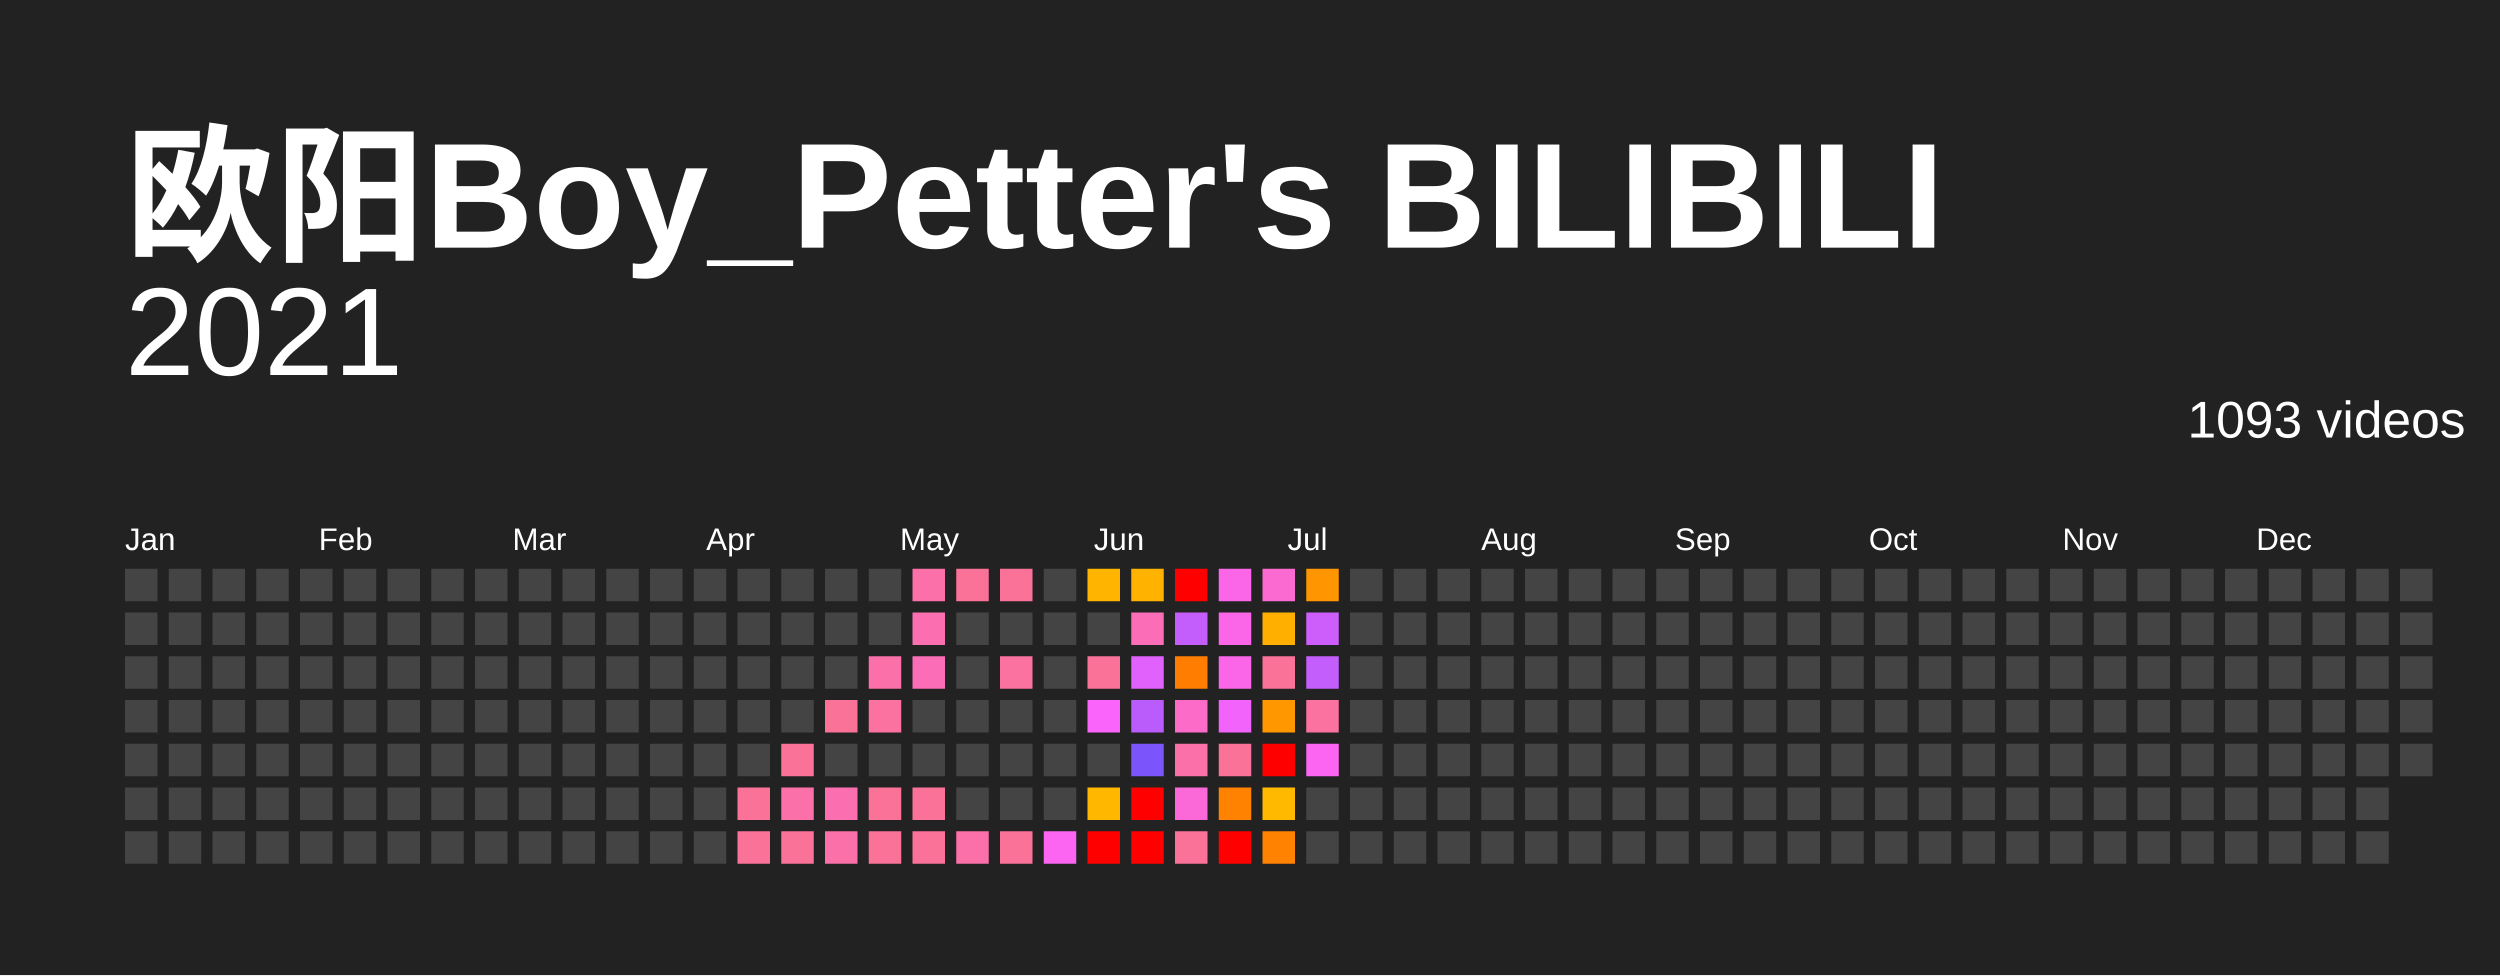
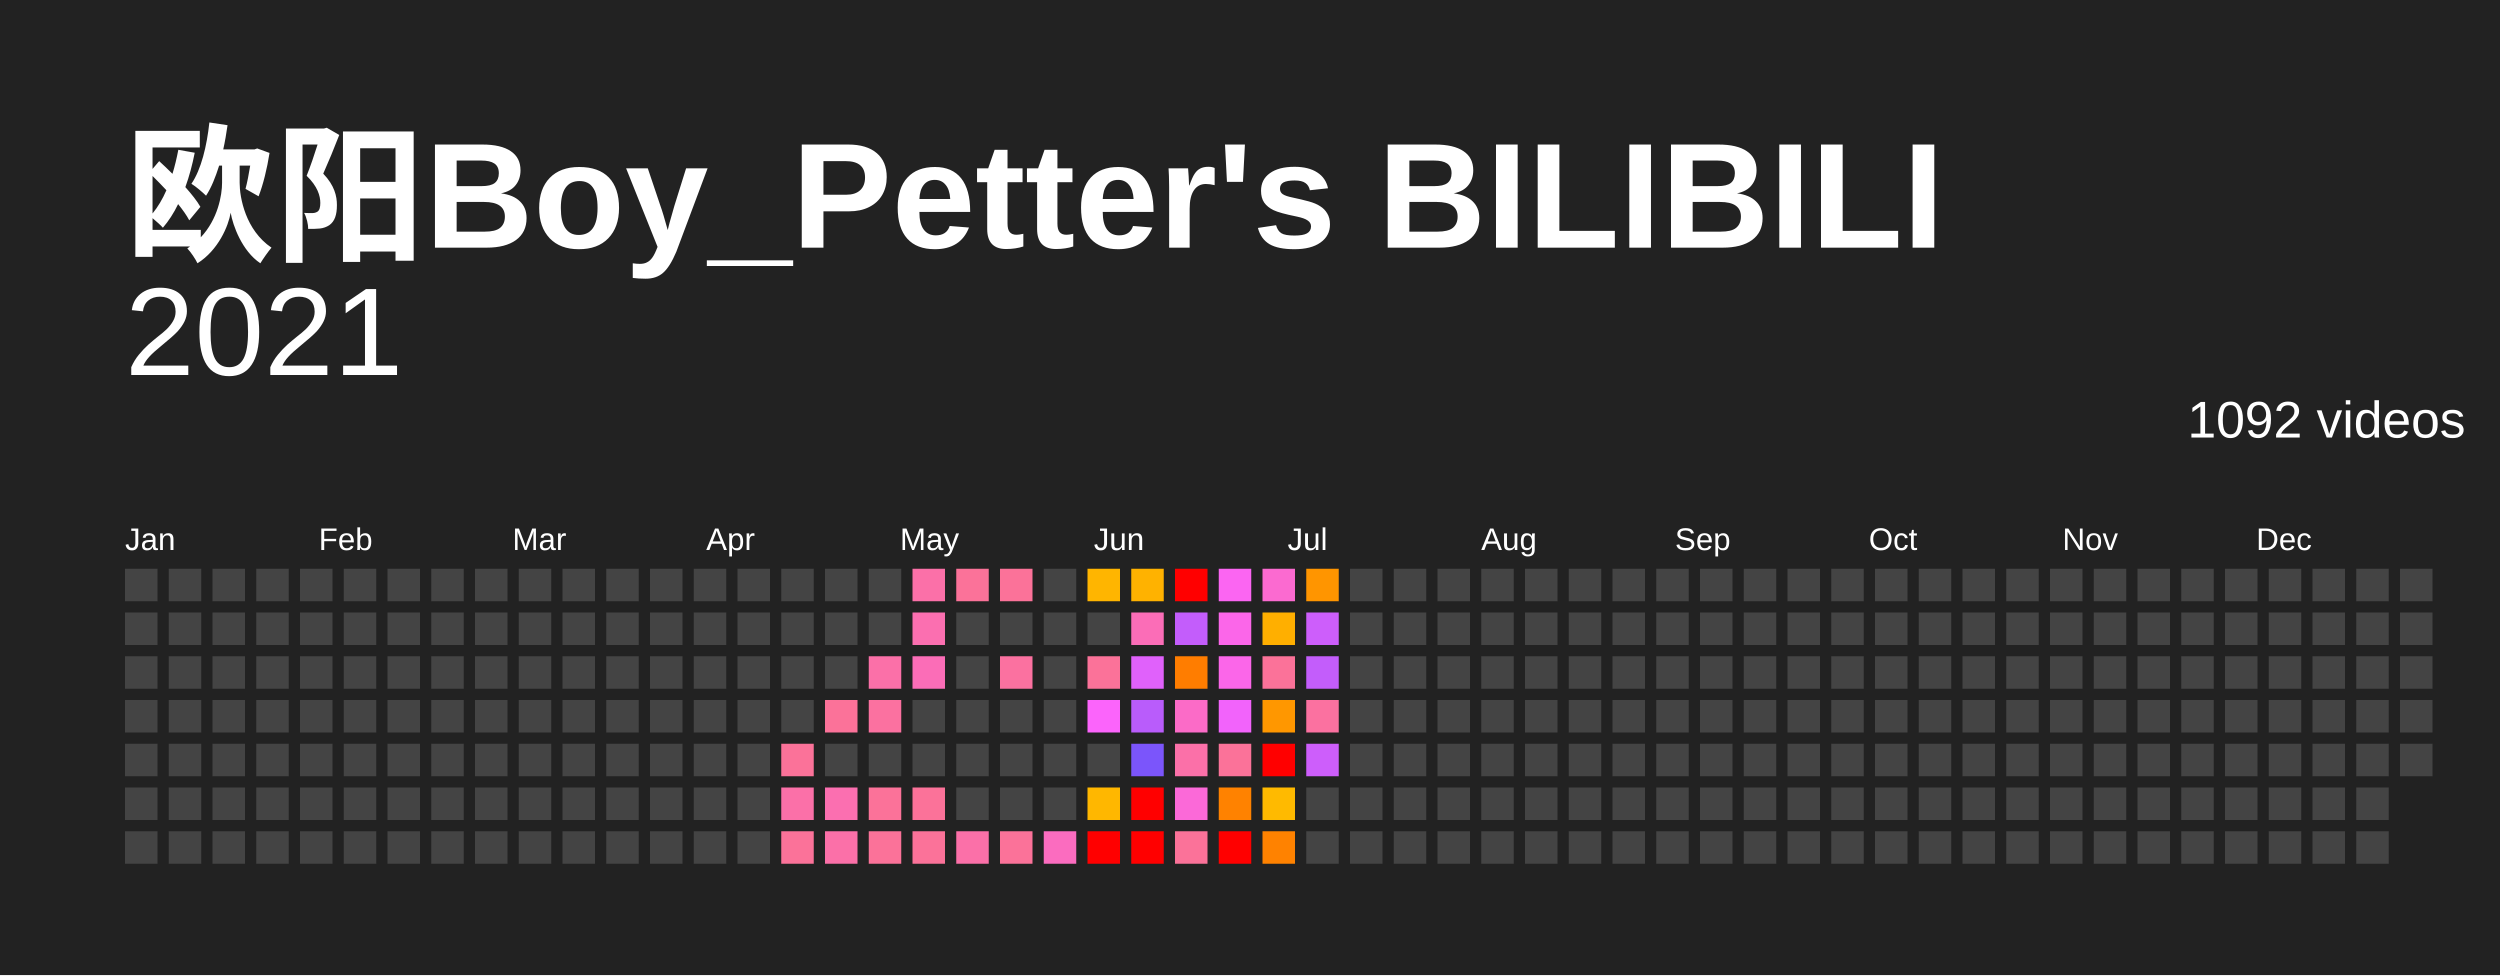
<svg xmlns="http://www.w3.org/2000/svg" baseProfile="full" height="78mm" version="1.1" viewBox="0,0,200,78" width="200mm">
  <defs />
  <rect fill="#222222" height="78" width="200" x="0" y="0" />
  <text fill="#FFFFFF" style="font-size:12px; font-family:Arial; font-weight:bold;" x="10" y="20">欧阳Boy_Petter's BILIBILI</text>
  <text alignment-baseline="hanging" fill="#FFFFFF" style="font-size:10.0px; font-family:Arial;" x="10" y="30">2021</text>
-   <text alignment-baseline="hanging" fill="#FFFFFF" style="font-size:4.125px; font-family:Arial;" x="175" y="35">1093 videos</text>
+   <text alignment-baseline="hanging" fill="#FFFFFF" style="font-size:4.125px; font-family:Arial;" x="175" y="35">1092 videos</text>
  <text fill="#FFFFFF" style="font-size:2.5px; font-family:Arial" x="10.0" y="44">Jan</text>
  <text fill="#FFFFFF" style="font-size:2.5px; font-family:Arial" x="25.5" y="44">Feb</text>
  <text fill="#FFFFFF" style="font-size:2.5px; font-family:Arial" x="41.0" y="44">Mar</text>
  <text fill="#FFFFFF" style="font-size:2.5px; font-family:Arial" x="56.5" y="44">Apr</text>
  <text fill="#FFFFFF" style="font-size:2.5px; font-family:Arial" x="72.0" y="44">May</text>
  <text fill="#FFFFFF" style="font-size:2.5px; font-family:Arial" x="87.5" y="44">Jun</text>
  <text fill="#FFFFFF" style="font-size:2.5px; font-family:Arial" x="103.0" y="44">Jul</text>
  <text fill="#FFFFFF" style="font-size:2.5px; font-family:Arial" x="118.5" y="44">Aug</text>
  <text fill="#FFFFFF" style="font-size:2.5px; font-family:Arial" x="134.0" y="44">Sep</text>
  <text fill="#FFFFFF" style="font-size:2.5px; font-family:Arial" x="149.5" y="44">Oct</text>
  <text fill="#FFFFFF" style="font-size:2.5px; font-family:Arial" x="165.0" y="44">Nov</text>
  <text fill="#FFFFFF" style="font-size:2.5px; font-family:Arial" x="180.5" y="44">Dec</text>
  <rect fill="#444444" height="2.6" width="2.6" x="10.0" y="45.5" />
  <rect fill="#444444" height="2.6" width="2.6" x="10.0" y="49.0" />
  <rect fill="#444444" height="2.6" width="2.6" x="10.0" y="52.5" />
  <rect fill="#444444" height="2.6" width="2.6" x="10.0" y="56.0" />
  <rect fill="#444444" height="2.6" width="2.6" x="10.0" y="59.5" />
  <rect fill="#444444" height="2.6" width="2.6" x="10.0" y="63.0" />
  <rect fill="#444444" height="2.6" width="2.6" x="10.0" y="66.5" />
  <rect fill="#444444" height="2.6" width="2.6" x="13.5" y="45.5" />
  <rect fill="#444444" height="2.6" width="2.6" x="13.5" y="49.0" />
  <rect fill="#444444" height="2.6" width="2.6" x="13.5" y="52.5" />
  <rect fill="#444444" height="2.6" width="2.6" x="13.5" y="56.0" />
  <rect fill="#444444" height="2.6" width="2.6" x="13.5" y="59.5" />
  <rect fill="#444444" height="2.6" width="2.6" x="13.5" y="63.0" />
  <rect fill="#444444" height="2.6" width="2.6" x="13.5" y="66.5" />
  <rect fill="#444444" height="2.6" width="2.6" x="17.0" y="45.5" />
  <rect fill="#444444" height="2.6" width="2.6" x="17.0" y="49.0" />
  <rect fill="#444444" height="2.6" width="2.6" x="17.0" y="52.5" />
  <rect fill="#444444" height="2.6" width="2.6" x="17.0" y="56.0" />
  <rect fill="#444444" height="2.6" width="2.6" x="17.0" y="59.5" />
  <rect fill="#444444" height="2.6" width="2.6" x="17.0" y="63.0" />
  <rect fill="#444444" height="2.6" width="2.6" x="17.0" y="66.5" />
  <rect fill="#444444" height="2.6" width="2.6" x="20.5" y="45.5" />
  <rect fill="#444444" height="2.6" width="2.6" x="20.5" y="49.0" />
  <rect fill="#444444" height="2.6" width="2.6" x="20.5" y="52.5" />
  <rect fill="#444444" height="2.6" width="2.6" x="20.5" y="56.0" />
  <rect fill="#444444" height="2.6" width="2.6" x="20.5" y="59.5" />
  <rect fill="#444444" height="2.6" width="2.6" x="20.5" y="63.0" />
  <rect fill="#444444" height="2.6" width="2.6" x="20.5" y="66.5" />
  <rect fill="#444444" height="2.6" width="2.6" x="24.0" y="45.5" />
  <rect fill="#444444" height="2.6" width="2.6" x="24.0" y="49.0" />
  <rect fill="#444444" height="2.6" width="2.6" x="24.0" y="52.5" />
  <rect fill="#444444" height="2.6" width="2.6" x="24.0" y="56.0" />
  <rect fill="#444444" height="2.6" width="2.6" x="24.0" y="59.5" />
  <rect fill="#444444" height="2.6" width="2.6" x="24.0" y="63.0" />
  <rect fill="#444444" height="2.6" width="2.6" x="24.0" y="66.5" />
  <rect fill="#444444" height="2.6" width="2.6" x="27.5" y="45.5" />
  <rect fill="#444444" height="2.6" width="2.6" x="27.5" y="49.0" />
  <rect fill="#444444" height="2.6" width="2.6" x="27.5" y="52.5" />
  <rect fill="#444444" height="2.6" width="2.6" x="27.5" y="56.0" />
  <rect fill="#444444" height="2.6" width="2.6" x="27.5" y="59.5" />
  <rect fill="#444444" height="2.6" width="2.6" x="27.5" y="63.0" />
  <rect fill="#444444" height="2.6" width="2.6" x="27.5" y="66.5" />
  <rect fill="#444444" height="2.6" width="2.6" x="31.0" y="45.5" />
  <rect fill="#444444" height="2.6" width="2.6" x="31.0" y="49.0" />
  <rect fill="#444444" height="2.6" width="2.6" x="31.0" y="52.5" />
  <rect fill="#444444" height="2.6" width="2.6" x="31.0" y="56.0" />
  <rect fill="#444444" height="2.6" width="2.6" x="31.0" y="59.5" />
  <rect fill="#444444" height="2.6" width="2.6" x="31.0" y="63.0" />
  <rect fill="#444444" height="2.6" width="2.6" x="31.0" y="66.5" />
  <rect fill="#444444" height="2.6" width="2.6" x="34.5" y="45.5" />
  <rect fill="#444444" height="2.6" width="2.6" x="34.5" y="49.0" />
  <rect fill="#444444" height="2.6" width="2.6" x="34.5" y="52.5" />
  <rect fill="#444444" height="2.6" width="2.6" x="34.5" y="56.0" />
  <rect fill="#444444" height="2.6" width="2.6" x="34.5" y="59.5" />
  <rect fill="#444444" height="2.6" width="2.6" x="34.5" y="63.0" />
  <rect fill="#444444" height="2.6" width="2.6" x="34.5" y="66.5" />
  <rect fill="#444444" height="2.6" width="2.6" x="38.0" y="45.5" />
  <rect fill="#444444" height="2.6" width="2.6" x="38.0" y="49.0" />
  <rect fill="#444444" height="2.6" width="2.6" x="38.0" y="52.5" />
  <rect fill="#444444" height="2.6" width="2.6" x="38.0" y="56.0" />
  <rect fill="#444444" height="2.6" width="2.6" x="38.0" y="59.5" />
  <rect fill="#444444" height="2.6" width="2.6" x="38.0" y="63.0" />
  <rect fill="#444444" height="2.6" width="2.6" x="38.0" y="66.5" />
  <rect fill="#444444" height="2.6" width="2.6" x="41.5" y="45.5" />
  <rect fill="#444444" height="2.6" width="2.6" x="41.5" y="49.0" />
  <rect fill="#444444" height="2.6" width="2.6" x="41.5" y="52.5" />
  <rect fill="#444444" height="2.6" width="2.6" x="41.5" y="56.0" />
  <rect fill="#444444" height="2.6" width="2.6" x="41.5" y="59.5" />
  <rect fill="#444444" height="2.6" width="2.6" x="41.5" y="63.0" />
  <rect fill="#444444" height="2.6" width="2.6" x="41.5" y="66.5" />
  <rect fill="#444444" height="2.6" width="2.6" x="45.0" y="45.5" />
  <rect fill="#444444" height="2.6" width="2.6" x="45.0" y="49.0" />
  <rect fill="#444444" height="2.6" width="2.6" x="45.0" y="52.5" />
  <rect fill="#444444" height="2.6" width="2.6" x="45.0" y="56.0" />
  <rect fill="#444444" height="2.6" width="2.6" x="45.0" y="59.5" />
  <rect fill="#444444" height="2.6" width="2.6" x="45.0" y="63.0" />
  <rect fill="#444444" height="2.6" width="2.6" x="45.0" y="66.5" />
  <rect fill="#444444" height="2.6" width="2.6" x="48.5" y="45.5" />
  <rect fill="#444444" height="2.6" width="2.6" x="48.5" y="49.0" />
  <rect fill="#444444" height="2.6" width="2.6" x="48.5" y="52.5" />
  <rect fill="#444444" height="2.6" width="2.6" x="48.5" y="56.0" />
  <rect fill="#444444" height="2.6" width="2.6" x="48.5" y="59.5" />
  <rect fill="#444444" height="2.6" width="2.6" x="48.5" y="63.0" />
  <rect fill="#444444" height="2.6" width="2.6" x="48.5" y="66.5" />
  <rect fill="#444444" height="2.6" width="2.6" x="52.0" y="45.5" />
  <rect fill="#444444" height="2.6" width="2.6" x="52.0" y="49.0" />
  <rect fill="#444444" height="2.6" width="2.6" x="52.0" y="52.5" />
  <rect fill="#444444" height="2.6" width="2.6" x="52.0" y="56.0" />
  <rect fill="#444444" height="2.6" width="2.6" x="52.0" y="59.5" />
  <rect fill="#444444" height="2.6" width="2.6" x="52.0" y="63.0" />
  <rect fill="#444444" height="2.6" width="2.6" x="52.0" y="66.5" />
  <rect fill="#444444" height="2.6" width="2.6" x="55.5" y="45.5" />
  <rect fill="#444444" height="2.6" width="2.6" x="55.5" y="49.0" />
  <rect fill="#444444" height="2.6" width="2.6" x="55.5" y="52.5" />
  <rect fill="#444444" height="2.6" width="2.6" x="55.5" y="56.0" />
  <rect fill="#444444" height="2.6" width="2.6" x="55.5" y="59.5" />
  <rect fill="#444444" height="2.6" width="2.6" x="55.5" y="63.0" />
  <rect fill="#444444" height="2.6" width="2.6" x="55.5" y="66.5" />
  <rect fill="#444444" height="2.6" width="2.6" x="59.0" y="45.5" />
  <rect fill="#444444" height="2.6" width="2.6" x="59.0" y="49.0" />
  <rect fill="#444444" height="2.6" width="2.6" x="59.0" y="52.5" />
  <rect fill="#444444" height="2.6" width="2.6" x="59.0" y="56.0" />
  <rect fill="#444444" height="2.6" width="2.6" x="59.0" y="59.5" />
-   <rect fill="#fb7299" height="2.6" width="2.6" x="59.0" y="63.0" />
-   <rect fill="#fb7299" height="2.6" width="2.6" x="59.0" y="66.5" />
+   <rect fill="#444444" height="2.6" width="2.6" x="59.0" y="63.0" />
+   <rect fill="#444444" height="2.6" width="2.6" x="59.0" y="66.5" />
  <rect fill="#444444" height="2.6" width="2.6" x="62.5" y="45.5" />
  <rect fill="#444444" height="2.6" width="2.6" x="62.5" y="49.0" />
  <rect fill="#444444" height="2.6" width="2.6" x="62.5" y="52.5" />
  <rect fill="#444444" height="2.6" width="2.6" x="62.5" y="56.0" />
  <rect fill="#fb7299" height="2.6" width="2.6" x="62.5" y="59.5" />
  <rect fill="#fb70a8" height="2.6" width="2.6" x="62.5" y="63.0" />
  <rect fill="#fb7299" height="2.6" width="2.6" x="62.5" y="66.5" />
  <rect fill="#444444" height="2.6" width="2.6" x="66.0" y="45.5" />
  <rect fill="#444444" height="2.6" width="2.6" x="66.0" y="49.0" />
  <rect fill="#444444" height="2.6" width="2.6" x="66.0" y="52.5" />
  <rect fill="#fb7299" height="2.6" width="2.6" x="66.0" y="56.0" />
  <rect fill="#444444" height="2.6" width="2.6" x="66.0" y="59.5" />
  <rect fill="#fb6fb0" height="2.6" width="2.6" x="66.0" y="63.0" />
  <rect fill="#fb70a8" height="2.6" width="2.6" x="66.0" y="66.5" />
  <rect fill="#444444" height="2.6" width="2.6" x="69.5" y="45.5" />
  <rect fill="#444444" height="2.6" width="2.6" x="69.5" y="49.0" />
  <rect fill="#fb70a8" height="2.6" width="2.6" x="69.5" y="52.5" />
  <rect fill="#fb71a0" height="2.6" width="2.6" x="69.5" y="56.0" />
  <rect fill="#444444" height="2.6" width="2.6" x="69.5" y="59.5" />
  <rect fill="#fb7299" height="2.6" width="2.6" x="69.5" y="63.0" />
  <rect fill="#fb7299" height="2.6" width="2.6" x="69.5" y="66.5" />
  <rect fill="#fb70a8" height="2.6" width="2.6" x="73.0" y="45.5" />
  <rect fill="#fb6fb0" height="2.6" width="2.6" x="73.0" y="49.0" />
  <rect fill="#fb6db7" height="2.6" width="2.6" x="73.0" y="52.5" />
  <rect fill="#444444" height="2.6" width="2.6" x="73.0" y="56.0" />
  <rect fill="#444444" height="2.6" width="2.6" x="73.0" y="59.5" />
  <rect fill="#fb7299" height="2.6" width="2.6" x="73.0" y="63.0" />
  <rect fill="#fb7299" height="2.6" width="2.6" x="73.0" y="66.5" />
  <rect fill="#fb7299" height="2.6" width="2.6" x="76.5" y="45.5" />
  <rect fill="#444444" height="2.6" width="2.6" x="76.5" y="49.0" />
  <rect fill="#444444" height="2.6" width="2.6" x="76.5" y="52.5" />
  <rect fill="#444444" height="2.6" width="2.6" x="76.5" y="56.0" />
  <rect fill="#444444" height="2.6" width="2.6" x="76.5" y="59.5" />
  <rect fill="#444444" height="2.6" width="2.6" x="76.5" y="63.0" />
  <rect fill="#fb70a8" height="2.6" width="2.6" x="76.5" y="66.5" />
  <rect fill="#fb7299" height="2.6" width="2.6" x="80.0" y="45.5" />
  <rect fill="#444444" height="2.6" width="2.6" x="80.0" y="49.0" />
  <rect fill="#fb71a0" height="2.6" width="2.6" x="80.0" y="52.5" />
  <rect fill="#444444" height="2.6" width="2.6" x="80.0" y="56.0" />
  <rect fill="#444444" height="2.6" width="2.6" x="80.0" y="59.5" />
  <rect fill="#444444" height="2.6" width="2.6" x="80.0" y="63.0" />
  <rect fill="#fb7299" height="2.6" width="2.6" x="80.0" y="66.5" />
  <rect fill="#444444" height="2.6" width="2.6" x="83.5" y="45.5" />
  <rect fill="#444444" height="2.6" width="2.6" x="83.5" y="49.0" />
  <rect fill="#444444" height="2.6" width="2.6" x="83.5" y="52.5" />
  <rect fill="#444444" height="2.6" width="2.6" x="83.5" y="56.0" />
  <rect fill="#444444" height="2.6" width="2.6" x="83.5" y="59.5" />
  <rect fill="#444444" height="2.6" width="2.6" x="83.5" y="63.0" />
-   <rect fill="#fb65f2" height="2.6" width="2.6" x="83.5" y="66.5" />
+   <rect fill="#fb6cbf" height="2.6" width="2.6" x="83.5" y="66.5" />
  <rect fill="#ffb500" height="2.6" width="2.6" x="87.0" y="45.5" />
  <rect fill="#444444" height="2.6" width="2.6" x="87.0" y="49.0" />
  <rect fill="#fb7299" height="2.6" width="2.6" x="87.0" y="52.5" />
  <rect fill="#fb64fb" height="2.6" width="2.6" x="87.0" y="56.0" />
  <rect fill="#444444" height="2.6" width="2.6" x="87.0" y="59.5" />
  <rect fill="#ffb700" height="2.6" width="2.6" x="87.0" y="63.0" />
  <rect fill="red" height="2.6" width="2.6" x="87.0" y="66.5" />
  <rect fill="#ffb200" height="2.6" width="2.6" x="90.5" y="45.5" />
  <rect fill="#fb6db7" height="2.6" width="2.6" x="90.5" y="49.0" />
  <rect fill="#e061fb" height="2.6" width="2.6" x="90.5" y="52.5" />
  <rect fill="#b95cfb" height="2.6" width="2.6" x="90.5" y="56.0" />
  <rect fill="#7b55fb" height="2.6" width="2.6" x="90.5" y="59.5" />
  <rect fill="red" height="2.6" width="2.6" x="90.5" y="63.0" />
  <rect fill="red" height="2.6" width="2.6" x="90.5" y="66.5" />
  <rect fill="red" height="2.6" width="2.6" x="94.0" y="45.5" />
  <rect fill="#c35dfb" height="2.6" width="2.6" x="94.0" y="49.0" />
  <rect fill="#ff7d00" height="2.6" width="2.6" x="94.0" y="52.5" />
  <rect fill="#fb6bc7" height="2.6" width="2.6" x="94.0" y="56.0" />
  <rect fill="#fb70a8" height="2.6" width="2.6" x="94.0" y="59.5" />
  <rect fill="#fb69d8" height="2.6" width="2.6" x="94.0" y="63.0" />
  <rect fill="#fb7299" height="2.6" width="2.6" x="94.0" y="66.5" />
-   <rect fill="#fb66e9" height="2.6" width="2.6" x="97.5" y="45.5" />
+   <rect fill="#fb65f2" height="2.6" width="2.6" x="97.5" y="45.5" />
  <rect fill="#fb66e9" height="2.6" width="2.6" x="97.5" y="49.0" />
  <rect fill="#fb66e9" height="2.6" width="2.6" x="97.5" y="52.5" />
  <rect fill="#f263fb" height="2.6" width="2.6" x="97.5" y="56.0" />
  <rect fill="#fb7299" height="2.6" width="2.6" x="97.5" y="59.5" />
  <rect fill="#ff8200" height="2.6" width="2.6" x="97.5" y="63.0" />
  <rect fill="red" height="2.6" width="2.6" x="97.5" y="66.5" />
  <rect fill="#fb6ad0" height="2.6" width="2.6" x="101.0" y="45.5" />
  <rect fill="#ffaf00" height="2.6" width="2.6" x="101.0" y="49.0" />
  <rect fill="#fb7299" height="2.6" width="2.6" x="101.0" y="52.5" />
  <rect fill="#ff9700" height="2.6" width="2.6" x="101.0" y="56.0" />
  <rect fill="red" height="2.6" width="2.6" x="101.0" y="59.5" />
  <rect fill="#ffba00" height="2.6" width="2.6" x="101.0" y="63.0" />
  <rect fill="#ff8200" height="2.6" width="2.6" x="101.0" y="66.5" />
  <rect fill="#ff9500" height="2.6" width="2.6" x="104.5" y="45.5" />
  <rect fill="#cd5efb" height="2.6" width="2.6" x="104.5" y="49.0" />
  <rect fill="#c35dfb" height="2.6" width="2.6" x="104.5" y="52.5" />
  <rect fill="#fb71a0" height="2.6" width="2.6" x="104.5" y="56.0" />
-   <rect fill="#fb65f2" height="2.6" width="2.6" x="104.5" y="59.5" />
+   <rect fill="#cd5efb" height="2.6" width="2.6" x="104.5" y="59.5" />
  <rect fill="#444444" height="2.6" width="2.6" x="104.5" y="63.0" />
  <rect fill="#444444" height="2.6" width="2.6" x="104.5" y="66.5" />
  <rect fill="#444444" height="2.6" width="2.6" x="108.0" y="45.5" />
  <rect fill="#444444" height="2.6" width="2.6" x="108.0" y="49.0" />
  <rect fill="#444444" height="2.6" width="2.6" x="108.0" y="52.5" />
  <rect fill="#444444" height="2.6" width="2.6" x="108.0" y="56.0" />
  <rect fill="#444444" height="2.6" width="2.6" x="108.0" y="59.5" />
  <rect fill="#444444" height="2.6" width="2.6" x="108.0" y="63.0" />
  <rect fill="#444444" height="2.6" width="2.6" x="108.0" y="66.5" />
  <rect fill="#444444" height="2.6" width="2.6" x="111.5" y="45.5" />
  <rect fill="#444444" height="2.6" width="2.6" x="111.5" y="49.0" />
  <rect fill="#444444" height="2.6" width="2.6" x="111.5" y="52.5" />
  <rect fill="#444444" height="2.6" width="2.6" x="111.5" y="56.0" />
  <rect fill="#444444" height="2.6" width="2.6" x="111.5" y="59.5" />
  <rect fill="#444444" height="2.6" width="2.6" x="111.5" y="63.0" />
  <rect fill="#444444" height="2.6" width="2.6" x="111.5" y="66.5" />
  <rect fill="#444444" height="2.6" width="2.6" x="115.0" y="45.5" />
  <rect fill="#444444" height="2.6" width="2.6" x="115.0" y="49.0" />
  <rect fill="#444444" height="2.6" width="2.6" x="115.0" y="52.5" />
  <rect fill="#444444" height="2.6" width="2.6" x="115.0" y="56.0" />
  <rect fill="#444444" height="2.6" width="2.6" x="115.0" y="59.5" />
  <rect fill="#444444" height="2.6" width="2.6" x="115.0" y="63.0" />
  <rect fill="#444444" height="2.6" width="2.6" x="115.0" y="66.5" />
  <rect fill="#444444" height="2.6" width="2.6" x="118.5" y="45.5" />
  <rect fill="#444444" height="2.6" width="2.6" x="118.5" y="49.0" />
  <rect fill="#444444" height="2.6" width="2.6" x="118.5" y="52.5" />
  <rect fill="#444444" height="2.6" width="2.6" x="118.5" y="56.0" />
  <rect fill="#444444" height="2.6" width="2.6" x="118.5" y="59.5" />
  <rect fill="#444444" height="2.6" width="2.6" x="118.5" y="63.0" />
  <rect fill="#444444" height="2.6" width="2.6" x="118.5" y="66.5" />
  <rect fill="#444444" height="2.6" width="2.6" x="122.0" y="45.5" />
  <rect fill="#444444" height="2.6" width="2.6" x="122.0" y="49.0" />
  <rect fill="#444444" height="2.6" width="2.6" x="122.0" y="52.5" />
  <rect fill="#444444" height="2.6" width="2.6" x="122.0" y="56.0" />
  <rect fill="#444444" height="2.6" width="2.6" x="122.0" y="59.5" />
  <rect fill="#444444" height="2.6" width="2.6" x="122.0" y="63.0" />
  <rect fill="#444444" height="2.6" width="2.6" x="122.0" y="66.5" />
  <rect fill="#444444" height="2.6" width="2.6" x="125.5" y="45.5" />
  <rect fill="#444444" height="2.6" width="2.6" x="125.5" y="49.0" />
  <rect fill="#444444" height="2.6" width="2.6" x="125.5" y="52.5" />
  <rect fill="#444444" height="2.6" width="2.6" x="125.5" y="56.0" />
  <rect fill="#444444" height="2.6" width="2.6" x="125.5" y="59.5" />
  <rect fill="#444444" height="2.6" width="2.6" x="125.5" y="63.0" />
  <rect fill="#444444" height="2.6" width="2.6" x="125.5" y="66.5" />
  <rect fill="#444444" height="2.6" width="2.6" x="129.0" y="45.5" />
  <rect fill="#444444" height="2.6" width="2.6" x="129.0" y="49.0" />
  <rect fill="#444444" height="2.6" width="2.6" x="129.0" y="52.5" />
  <rect fill="#444444" height="2.6" width="2.6" x="129.0" y="56.0" />
  <rect fill="#444444" height="2.6" width="2.6" x="129.0" y="59.5" />
  <rect fill="#444444" height="2.6" width="2.6" x="129.0" y="63.0" />
  <rect fill="#444444" height="2.6" width="2.6" x="129.0" y="66.5" />
  <rect fill="#444444" height="2.6" width="2.6" x="132.5" y="45.5" />
  <rect fill="#444444" height="2.6" width="2.6" x="132.5" y="49.0" />
  <rect fill="#444444" height="2.6" width="2.6" x="132.5" y="52.5" />
  <rect fill="#444444" height="2.6" width="2.6" x="132.5" y="56.0" />
  <rect fill="#444444" height="2.6" width="2.6" x="132.5" y="59.5" />
  <rect fill="#444444" height="2.6" width="2.6" x="132.5" y="63.0" />
  <rect fill="#444444" height="2.6" width="2.6" x="132.5" y="66.5" />
  <rect fill="#444444" height="2.6" width="2.6" x="136.0" y="45.5" />
  <rect fill="#444444" height="2.6" width="2.6" x="136.0" y="49.0" />
  <rect fill="#444444" height="2.6" width="2.6" x="136.0" y="52.5" />
  <rect fill="#444444" height="2.6" width="2.6" x="136.0" y="56.0" />
  <rect fill="#444444" height="2.6" width="2.6" x="136.0" y="59.5" />
  <rect fill="#444444" height="2.6" width="2.6" x="136.0" y="63.0" />
  <rect fill="#444444" height="2.6" width="2.6" x="136.0" y="66.5" />
  <rect fill="#444444" height="2.6" width="2.6" x="139.5" y="45.5" />
  <rect fill="#444444" height="2.6" width="2.6" x="139.5" y="49.0" />
  <rect fill="#444444" height="2.6" width="2.6" x="139.5" y="52.5" />
  <rect fill="#444444" height="2.6" width="2.6" x="139.5" y="56.0" />
  <rect fill="#444444" height="2.6" width="2.6" x="139.5" y="59.5" />
  <rect fill="#444444" height="2.6" width="2.6" x="139.5" y="63.0" />
  <rect fill="#444444" height="2.6" width="2.6" x="139.5" y="66.5" />
  <rect fill="#444444" height="2.6" width="2.6" x="143.0" y="45.5" />
  <rect fill="#444444" height="2.6" width="2.6" x="143.0" y="49.0" />
  <rect fill="#444444" height="2.6" width="2.6" x="143.0" y="52.5" />
  <rect fill="#444444" height="2.6" width="2.6" x="143.0" y="56.0" />
  <rect fill="#444444" height="2.6" width="2.6" x="143.0" y="59.5" />
  <rect fill="#444444" height="2.6" width="2.6" x="143.0" y="63.0" />
  <rect fill="#444444" height="2.6" width="2.6" x="143.0" y="66.5" />
  <rect fill="#444444" height="2.6" width="2.6" x="146.5" y="45.5" />
  <rect fill="#444444" height="2.6" width="2.6" x="146.5" y="49.0" />
  <rect fill="#444444" height="2.6" width="2.6" x="146.5" y="52.5" />
  <rect fill="#444444" height="2.6" width="2.6" x="146.5" y="56.0" />
  <rect fill="#444444" height="2.6" width="2.6" x="146.5" y="59.5" />
  <rect fill="#444444" height="2.6" width="2.6" x="146.5" y="63.0" />
  <rect fill="#444444" height="2.6" width="2.6" x="146.5" y="66.5" />
  <rect fill="#444444" height="2.6" width="2.6" x="150.0" y="45.5" />
  <rect fill="#444444" height="2.6" width="2.6" x="150.0" y="49.0" />
  <rect fill="#444444" height="2.6" width="2.6" x="150.0" y="52.5" />
  <rect fill="#444444" height="2.6" width="2.6" x="150.0" y="56.0" />
  <rect fill="#444444" height="2.6" width="2.6" x="150.0" y="59.5" />
  <rect fill="#444444" height="2.6" width="2.6" x="150.0" y="63.0" />
  <rect fill="#444444" height="2.6" width="2.6" x="150.0" y="66.5" />
  <rect fill="#444444" height="2.6" width="2.6" x="153.5" y="45.5" />
  <rect fill="#444444" height="2.6" width="2.6" x="153.5" y="49.0" />
  <rect fill="#444444" height="2.6" width="2.6" x="153.5" y="52.5" />
  <rect fill="#444444" height="2.6" width="2.6" x="153.5" y="56.0" />
  <rect fill="#444444" height="2.6" width="2.6" x="153.5" y="59.5" />
  <rect fill="#444444" height="2.6" width="2.6" x="153.5" y="63.0" />
  <rect fill="#444444" height="2.6" width="2.6" x="153.5" y="66.5" />
  <rect fill="#444444" height="2.6" width="2.6" x="157.0" y="45.5" />
  <rect fill="#444444" height="2.6" width="2.6" x="157.0" y="49.0" />
  <rect fill="#444444" height="2.6" width="2.6" x="157.0" y="52.5" />
  <rect fill="#444444" height="2.6" width="2.6" x="157.0" y="56.0" />
  <rect fill="#444444" height="2.6" width="2.6" x="157.0" y="59.5" />
  <rect fill="#444444" height="2.6" width="2.6" x="157.0" y="63.0" />
  <rect fill="#444444" height="2.6" width="2.6" x="157.0" y="66.5" />
  <rect fill="#444444" height="2.6" width="2.6" x="160.5" y="45.5" />
  <rect fill="#444444" height="2.6" width="2.6" x="160.5" y="49.0" />
  <rect fill="#444444" height="2.6" width="2.6" x="160.5" y="52.5" />
  <rect fill="#444444" height="2.6" width="2.6" x="160.5" y="56.0" />
  <rect fill="#444444" height="2.6" width="2.6" x="160.5" y="59.5" />
  <rect fill="#444444" height="2.6" width="2.6" x="160.5" y="63.0" />
  <rect fill="#444444" height="2.6" width="2.6" x="160.5" y="66.5" />
  <rect fill="#444444" height="2.6" width="2.6" x="164.0" y="45.5" />
  <rect fill="#444444" height="2.6" width="2.6" x="164.0" y="49.0" />
  <rect fill="#444444" height="2.6" width="2.6" x="164.0" y="52.5" />
  <rect fill="#444444" height="2.6" width="2.6" x="164.0" y="56.0" />
  <rect fill="#444444" height="2.6" width="2.6" x="164.0" y="59.5" />
  <rect fill="#444444" height="2.6" width="2.6" x="164.0" y="63.0" />
  <rect fill="#444444" height="2.6" width="2.6" x="164.0" y="66.5" />
  <rect fill="#444444" height="2.6" width="2.6" x="167.5" y="45.5" />
  <rect fill="#444444" height="2.6" width="2.6" x="167.5" y="49.0" />
  <rect fill="#444444" height="2.6" width="2.6" x="167.5" y="52.5" />
  <rect fill="#444444" height="2.6" width="2.6" x="167.5" y="56.0" />
  <rect fill="#444444" height="2.6" width="2.6" x="167.5" y="59.5" />
  <rect fill="#444444" height="2.6" width="2.6" x="167.5" y="63.0" />
  <rect fill="#444444" height="2.6" width="2.6" x="167.5" y="66.5" />
  <rect fill="#444444" height="2.6" width="2.6" x="171.0" y="45.5" />
  <rect fill="#444444" height="2.6" width="2.6" x="171.0" y="49.0" />
  <rect fill="#444444" height="2.6" width="2.6" x="171.0" y="52.5" />
  <rect fill="#444444" height="2.6" width="2.6" x="171.0" y="56.0" />
  <rect fill="#444444" height="2.6" width="2.6" x="171.0" y="59.5" />
  <rect fill="#444444" height="2.6" width="2.6" x="171.0" y="63.0" />
  <rect fill="#444444" height="2.6" width="2.6" x="171.0" y="66.5" />
  <rect fill="#444444" height="2.6" width="2.6" x="174.5" y="45.5" />
  <rect fill="#444444" height="2.6" width="2.6" x="174.5" y="49.0" />
  <rect fill="#444444" height="2.6" width="2.6" x="174.5" y="52.5" />
  <rect fill="#444444" height="2.6" width="2.6" x="174.5" y="56.0" />
  <rect fill="#444444" height="2.6" width="2.6" x="174.5" y="59.5" />
  <rect fill="#444444" height="2.6" width="2.6" x="174.5" y="63.0" />
  <rect fill="#444444" height="2.6" width="2.6" x="174.5" y="66.5" />
  <rect fill="#444444" height="2.6" width="2.6" x="178.0" y="45.5" />
  <rect fill="#444444" height="2.6" width="2.6" x="178.0" y="49.0" />
  <rect fill="#444444" height="2.6" width="2.6" x="178.0" y="52.5" />
  <rect fill="#444444" height="2.6" width="2.6" x="178.0" y="56.0" />
  <rect fill="#444444" height="2.6" width="2.6" x="178.0" y="59.5" />
  <rect fill="#444444" height="2.6" width="2.6" x="178.0" y="63.0" />
  <rect fill="#444444" height="2.6" width="2.6" x="178.0" y="66.5" />
  <rect fill="#444444" height="2.6" width="2.6" x="181.5" y="45.5" />
  <rect fill="#444444" height="2.6" width="2.6" x="181.5" y="49.0" />
  <rect fill="#444444" height="2.6" width="2.6" x="181.5" y="52.5" />
  <rect fill="#444444" height="2.6" width="2.6" x="181.5" y="56.0" />
  <rect fill="#444444" height="2.6" width="2.6" x="181.5" y="59.5" />
  <rect fill="#444444" height="2.6" width="2.6" x="181.5" y="63.0" />
  <rect fill="#444444" height="2.6" width="2.6" x="181.5" y="66.5" />
  <rect fill="#444444" height="2.6" width="2.6" x="185.0" y="45.5" />
  <rect fill="#444444" height="2.6" width="2.6" x="185.0" y="49.0" />
  <rect fill="#444444" height="2.6" width="2.6" x="185.0" y="52.5" />
  <rect fill="#444444" height="2.6" width="2.6" x="185.0" y="56.0" />
  <rect fill="#444444" height="2.6" width="2.6" x="185.0" y="59.5" />
  <rect fill="#444444" height="2.6" width="2.6" x="185.0" y="63.0" />
  <rect fill="#444444" height="2.6" width="2.6" x="185.0" y="66.5" />
  <rect fill="#444444" height="2.6" width="2.6" x="188.5" y="45.5" />
  <rect fill="#444444" height="2.6" width="2.6" x="188.5" y="49.0" />
  <rect fill="#444444" height="2.6" width="2.6" x="188.5" y="52.5" />
  <rect fill="#444444" height="2.6" width="2.6" x="188.5" y="56.0" />
  <rect fill="#444444" height="2.6" width="2.6" x="188.5" y="59.5" />
  <rect fill="#444444" height="2.6" width="2.6" x="188.5" y="63.0" />
  <rect fill="#444444" height="2.6" width="2.6" x="188.5" y="66.5" />
  <rect fill="#444444" height="2.6" width="2.6" x="192.0" y="45.5" />
  <rect fill="#444444" height="2.6" width="2.6" x="192.0" y="49.0" />
  <rect fill="#444444" height="2.6" width="2.6" x="192.0" y="52.5" />
  <rect fill="#444444" height="2.6" width="2.6" x="192.0" y="56.0" />
  <rect fill="#444444" height="2.6" width="2.6" x="192.0" y="59.5" />
</svg>
